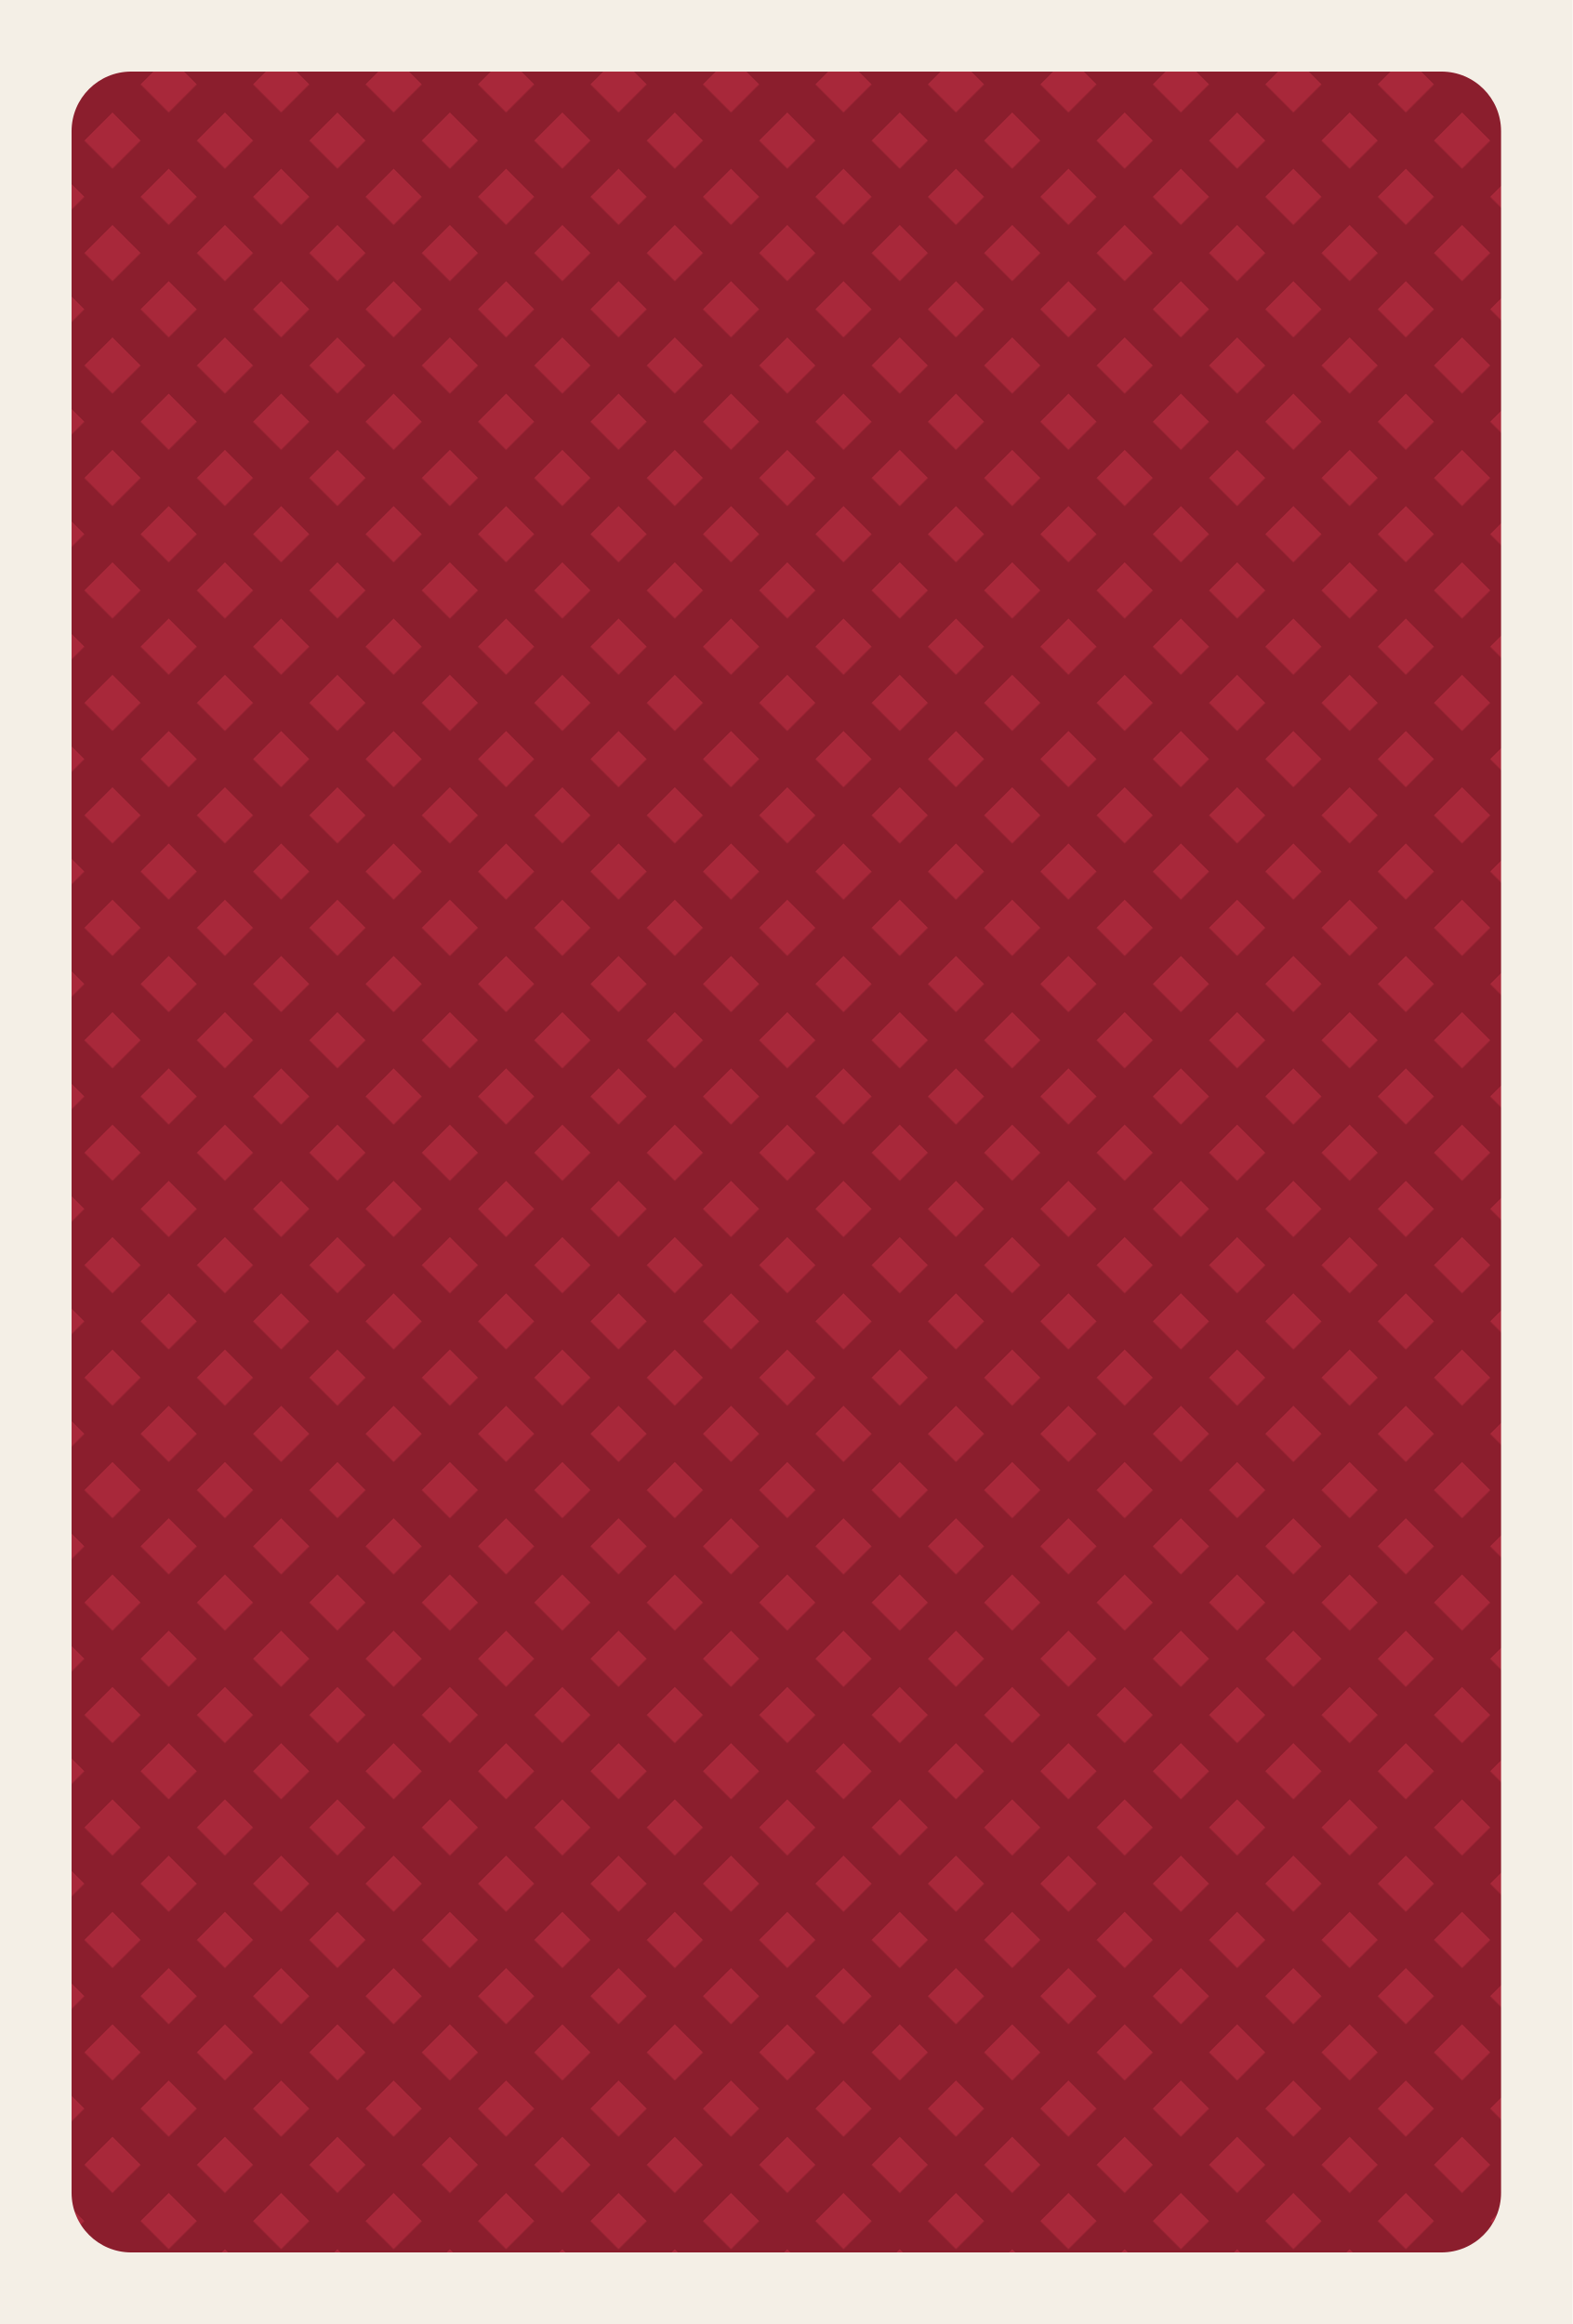
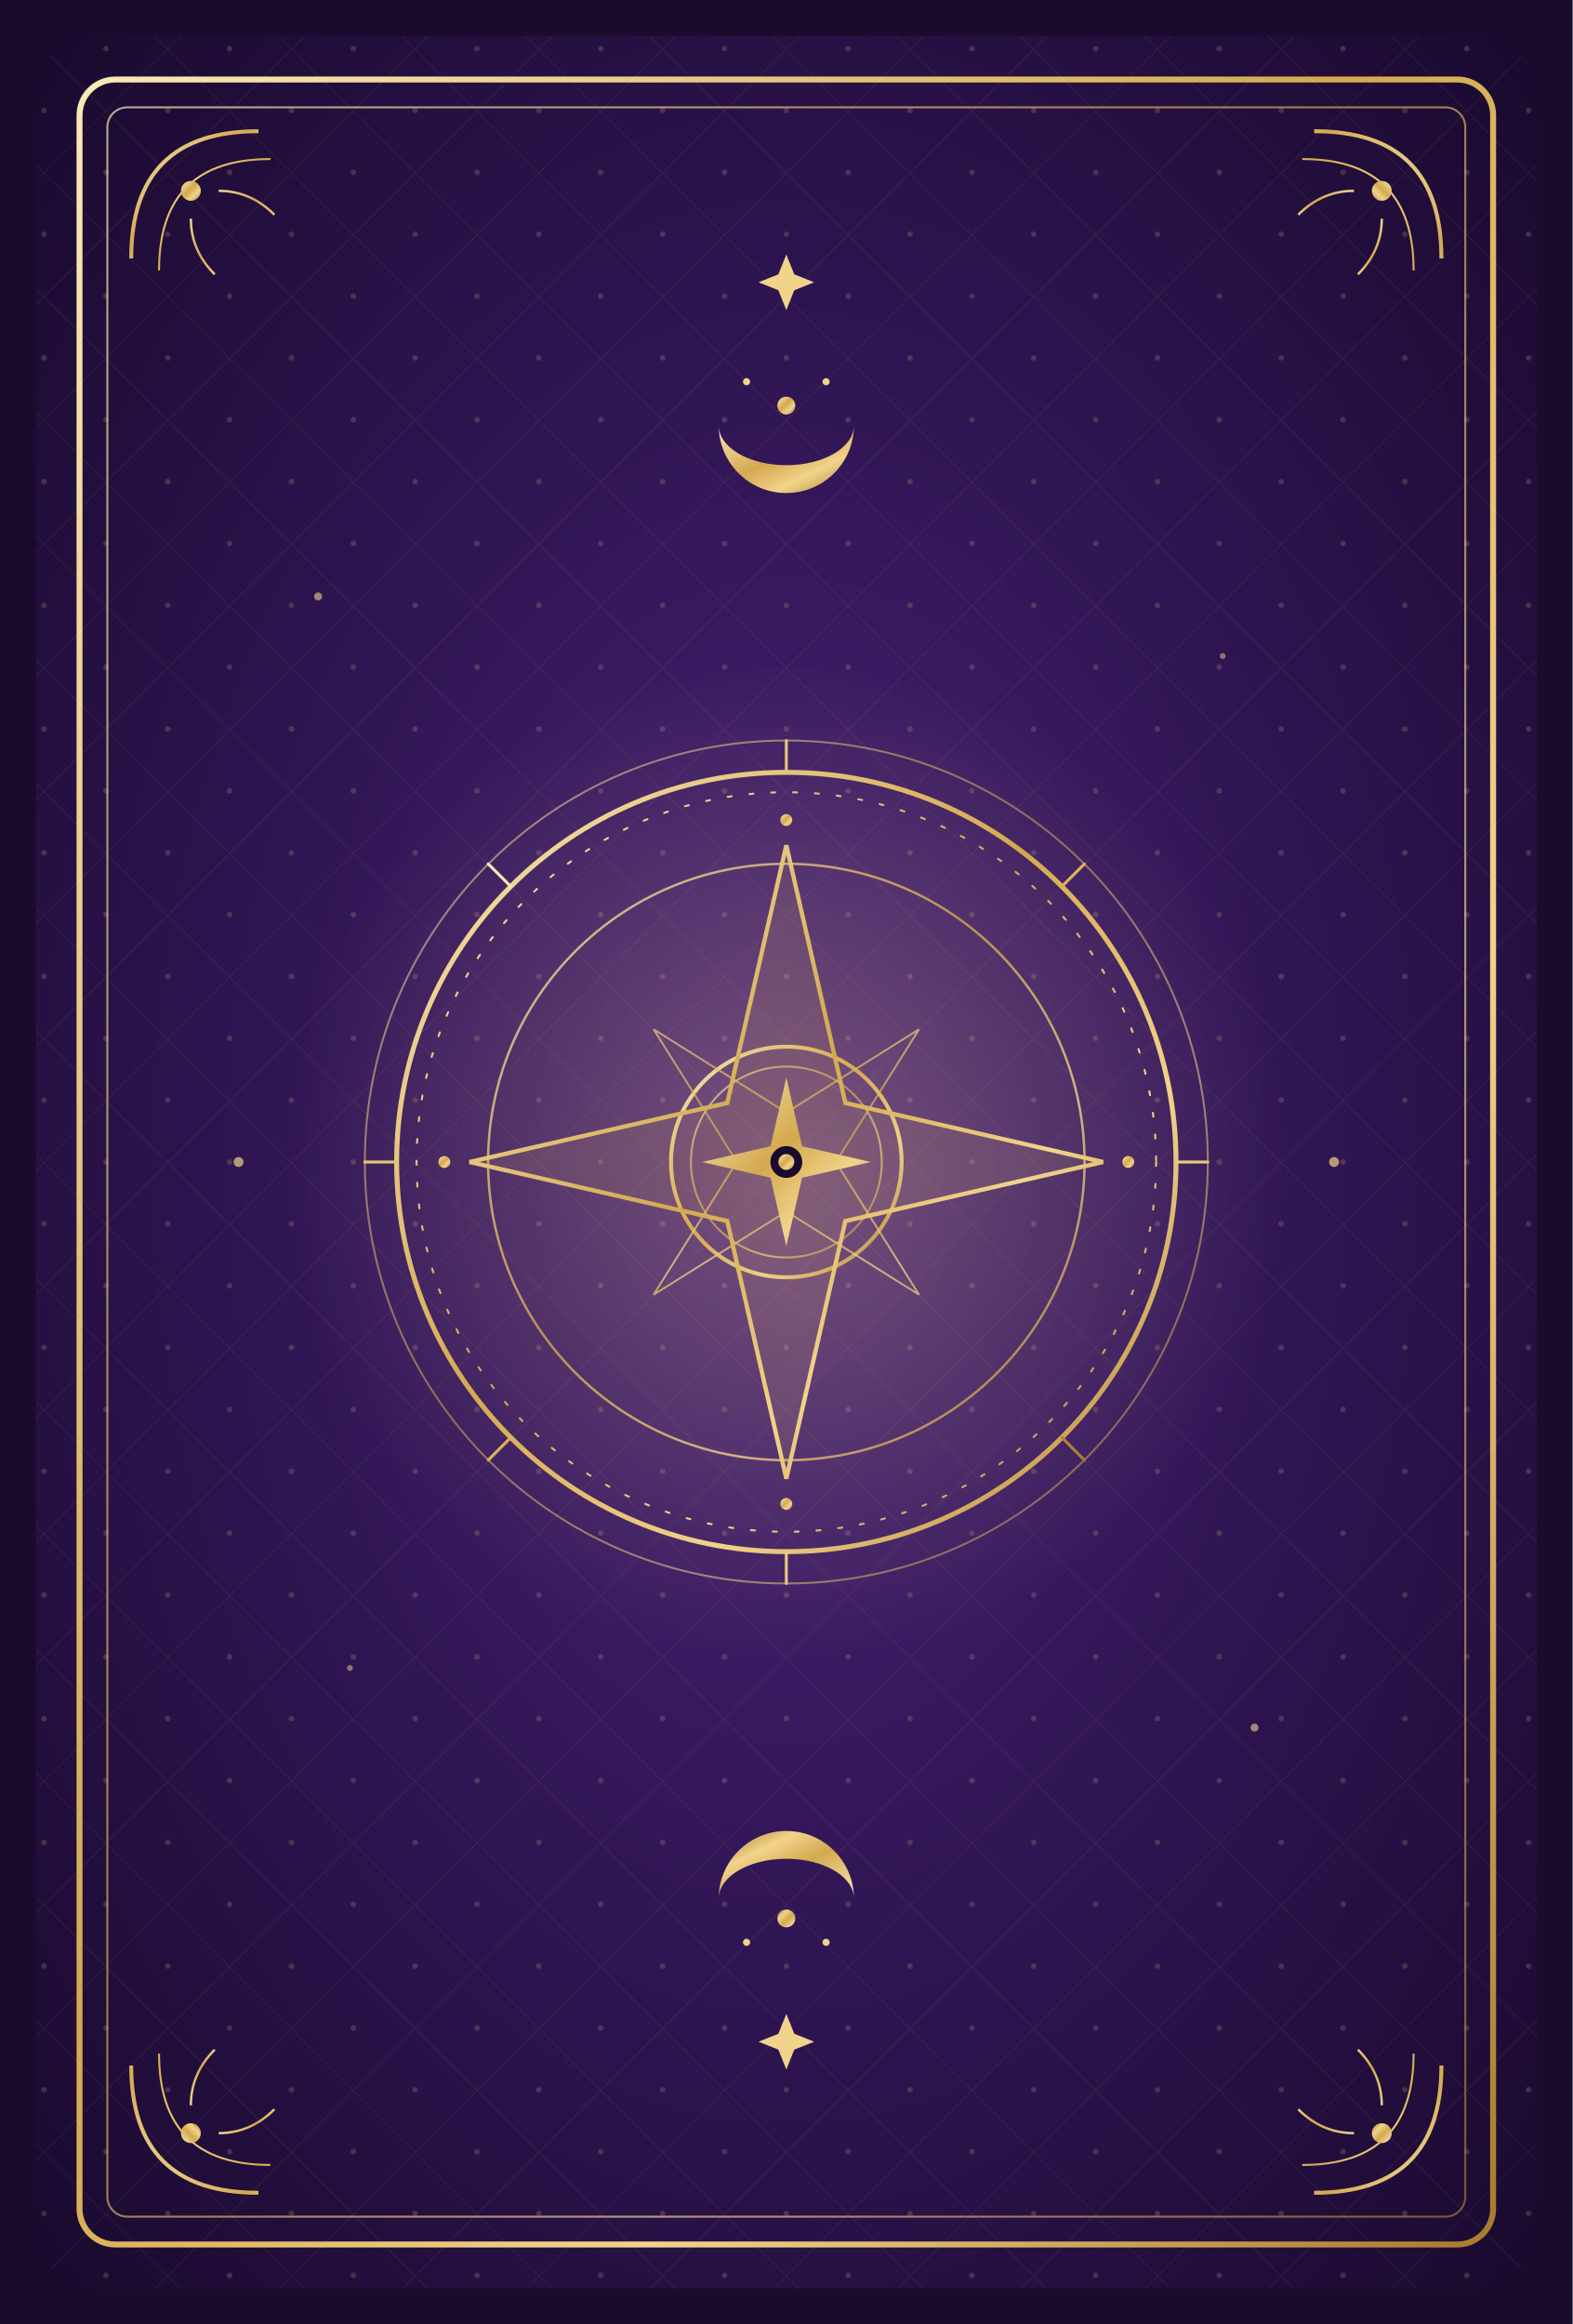
<svg xmlns="http://www.w3.org/2000/svg" width="791" height="1169" viewBox="0 0 791 1169">
  <defs>
-     <pattern id="p" width="40" height="40" patternUnits="userSpaceOnUse" patternTransform="rotate(45)">
-       <rect width="40" height="40" fill="#8b1e2d" />
-       <rect width="20" height="20" fill="#a8283a" />
+     <radialGradient id="night" cx="50%" cy="50%" r="70%">
+       <stop offset="0" stop-color="#4a2378" />
+       <stop offset="0.55" stop-color="#2d1450" />
+       <stop offset="1" stop-color="#1a0a2e" />
+     </radialGradient>
+     <linearGradient id="gold" x1="0" y1="0" x2="1" y2="1">
+       <stop offset="0" stop-color="#fbe9b7" />
+       <stop offset="0.45" stop-color="#d4a94f" />
+       <stop offset="0.7" stop-color="#f2d38a" />
+       <stop offset="1" stop-color="#a87a2c" />
+     </linearGradient>
+     <radialGradient id="glow" cx="50%" cy="50%" r="50%">
+       <stop offset="0" stop-color="#f2d38a" stop-opacity="0.28" />
+       <stop offset="1" stop-color="#f2d38a" stop-opacity="0" />
+     </radialGradient>
+     <pattern id="lattice" width="44" height="44" patternUnits="userSpaceOnUse" patternTransform="translate(395.5 584.5) rotate(45)">
+       <path d="M0 0H44M0 0V44" stroke="#f2d38a" stroke-opacity="0.07" stroke-width="1" />
+       <circle cx="22" cy="22" r="1.4" fill="#f2d38a" fill-opacity="0.18" />
    </pattern>
+     <path id="star8" d="M0 -118 L22 -22 L118 0 L22 22 L0 118 L-22 22 L-118 0 L-22 -22 Z" />
+     <g id="corner" fill="none" stroke="url(#gold)" stroke-width="2">
+       <path d="M0 64 Q0 0 64 0" />
+       <path d="M14 70 Q14 14 70 14" stroke-width="1" />
+       <circle cx="30" cy="30" r="5" fill="url(#gold)" stroke="none" />
+       <path d="M44 30 Q60 30 72 42 M30 44 Q30 60 42 72" stroke-width="1.2" />
+     </g>
+     <g id="crescent">
+       <path d="M-34 0 A34 34 0 0 0 34 0 A34 20 0 0 1 -34 0 Z" fill="url(#gold)" />
+       <circle cx="0" cy="-10" r="4.5" fill="url(#gold)" />
+       <circle cx="-20" cy="-22" r="1.8" fill="#f2d38a" />
+       <circle cx="20" cy="-22" r="1.8" fill="#f2d38a" />
+     </g>
  </defs>
-   <rect width="791" height="1169" fill="#f4efe6" />
-   <rect x="36" y="36" width="719" height="1097" rx="30" fill="url(#p)" />
+   <rect width="791" height="1169" fill="#1a0a2e" />
+   <rect x="18" y="18" width="755" height="1133" rx="30" fill="url(#night)" />
+   <rect x="18" y="18" width="755" height="1133" rx="30" fill="url(#lattice)" />
+   <rect x="40" y="40" width="711" height="1089" rx="18" fill="none" stroke="url(#gold)" stroke-width="3" />
+   <rect x="54" y="54" width="683" height="1061" rx="10" fill="none" stroke="url(#gold)" stroke-width="1" stroke-opacity="0.7" />
+   <use href="#corner" transform="translate(66 66)" />
+   <use href="#corner" transform="translate(725 66) scale(-1 1)" />
+   <use href="#corner" transform="translate(66 1103) scale(1 -1)" />
+   <use href="#corner" transform="translate(725 1103) scale(-1 -1)" />
+   <g transform="translate(395.5 584.5)">
+     <circle r="250" fill="url(#glow)" />
+     <g fill="none" stroke="url(#gold)">
+       <circle r="212" stroke-width="1" stroke-opacity="0.55" />
+       <circle r="196" stroke-width="2.5" />
+       <circle r="186" stroke-width="1" stroke-dasharray="2 9" stroke-linecap="round" />
+       <circle r="150" stroke-width="1.2" stroke-opacity="0.8" />
+       <circle r="58" stroke-width="2" />
+       <circle r="48" stroke-width="1" stroke-opacity="0.7" />
+     </g>
+     <g stroke="url(#gold)" stroke-width="1.5" stroke-linecap="round">
+       <path d="M0 -196V-212M0 196V212M-196 0H-212M196 0H212" />
+       <path d="M138.6 -138.6L149.9 -149.9M-138.6 -138.6L-149.9 -149.9M138.6 138.6L149.9 149.9M-138.6 138.6L-149.9 149.9" />
+     </g>
+     <use href="#star8" transform="rotate(45) scale(0.8)" fill="none" stroke="url(#gold)" stroke-width="1.2" stroke-opacity="0.75" />
+     <use href="#star8" transform="scale(1.35)" fill="url(#gold)" fill-opacity="0.12" stroke="url(#gold)" stroke-width="1.6" />
+     <use href="#star8" transform="scale(0.36)" fill="url(#gold)" />
+     <circle r="8" fill="#1a0a2e" />
+     <circle r="4" fill="url(#gold)" />
+     <g fill="url(#gold)">
+       <circle cx="0" cy="-172" r="3" />
+       <circle cx="0" cy="172" r="3" />
+       <circle cx="-172" cy="0" r="3" />
+       <circle cx="172" cy="0" r="3" />
+     </g>
+   </g>
+   <use href="#crescent" transform="translate(395.5 214)" />
+   <use href="#crescent" transform="translate(395.5 955) rotate(180)" />
+   <g fill="#f2d38a">
+     <path d="M395.5 128 l4 10 l10 4 l-10 4 l-4 10 l-4 -10 l-10 -4 l10 -4 Z" />
+     <path d="M395.5 1013 l4 10 l10 4 l-10 4 l-4 10 l-4 -10 l-10 -4 l10 -4 Z" />
+     <circle cx="160" cy="300" r="2" fill-opacity="0.6" />
+     <circle cx="631" cy="869" r="2" fill-opacity="0.6" />
+     <circle cx="615" cy="330" r="1.5" fill-opacity="0.5" />
+     <circle cx="176" cy="839" r="1.5" fill-opacity="0.5" />
+     <circle cx="120" cy="584.5" r="2.5" fill-opacity="0.7" />
+     <circle cx="671" cy="584.5" r="2.5" fill-opacity="0.7" />
+   </g>
</svg>
